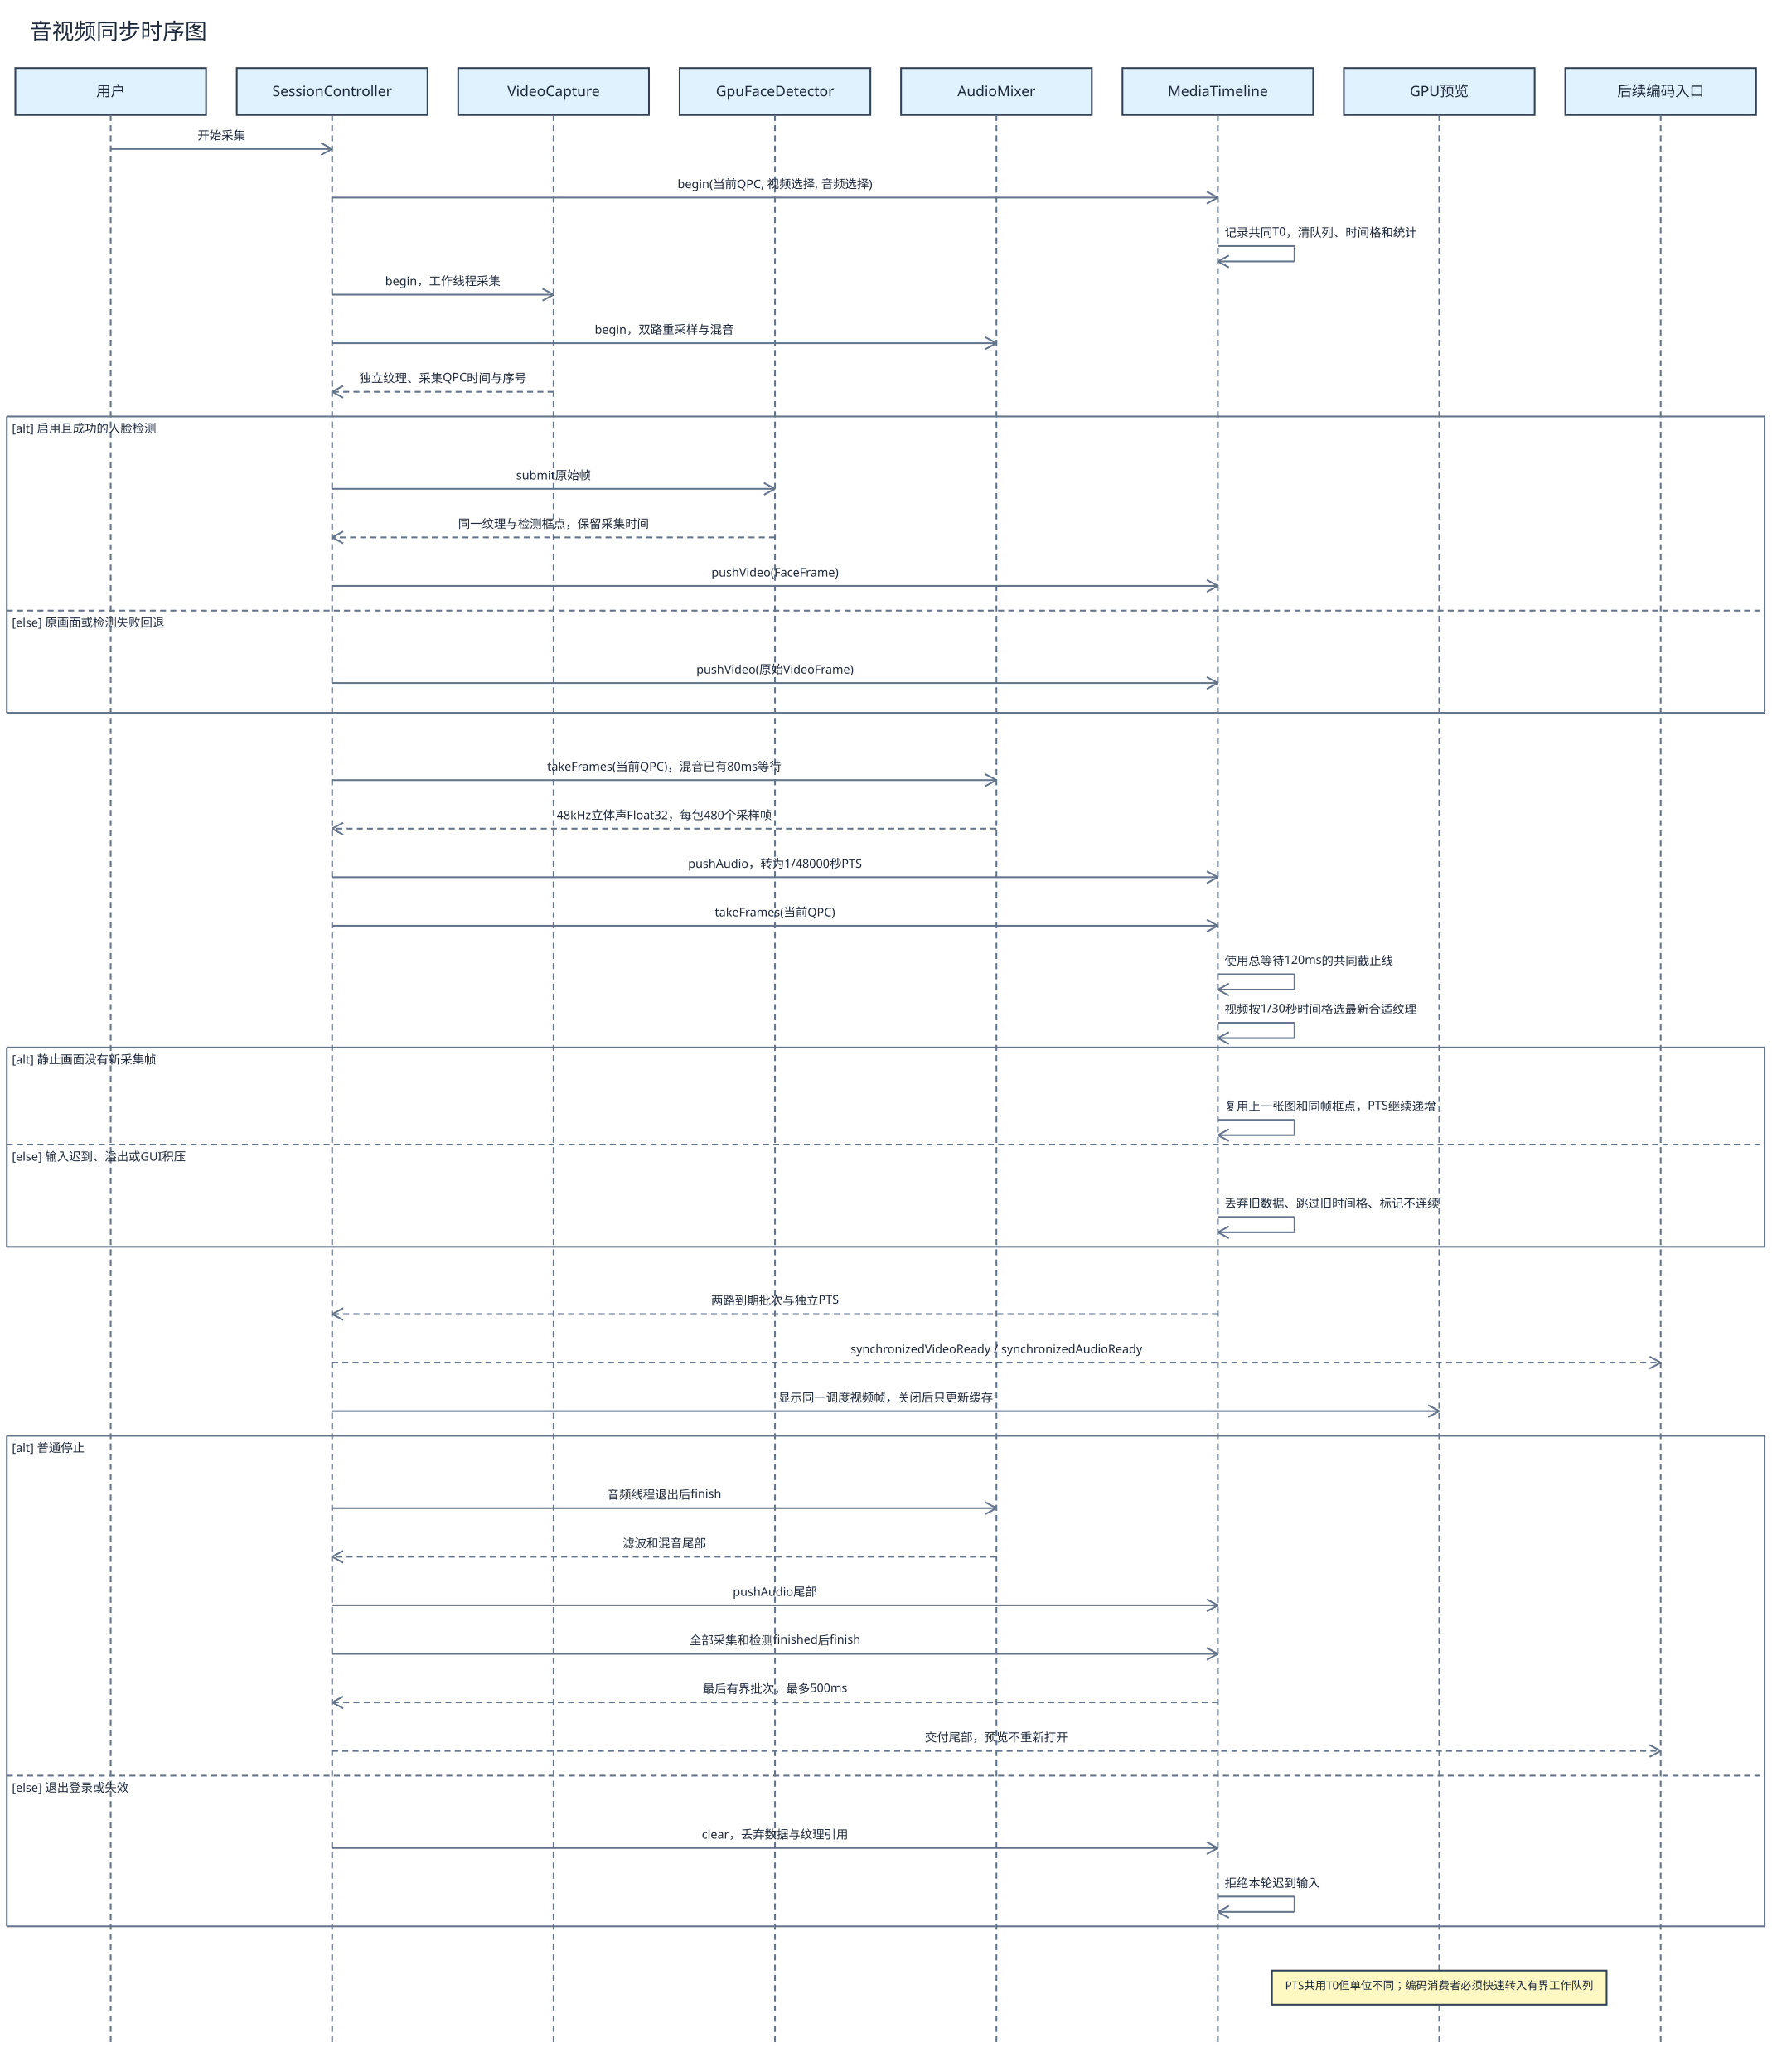
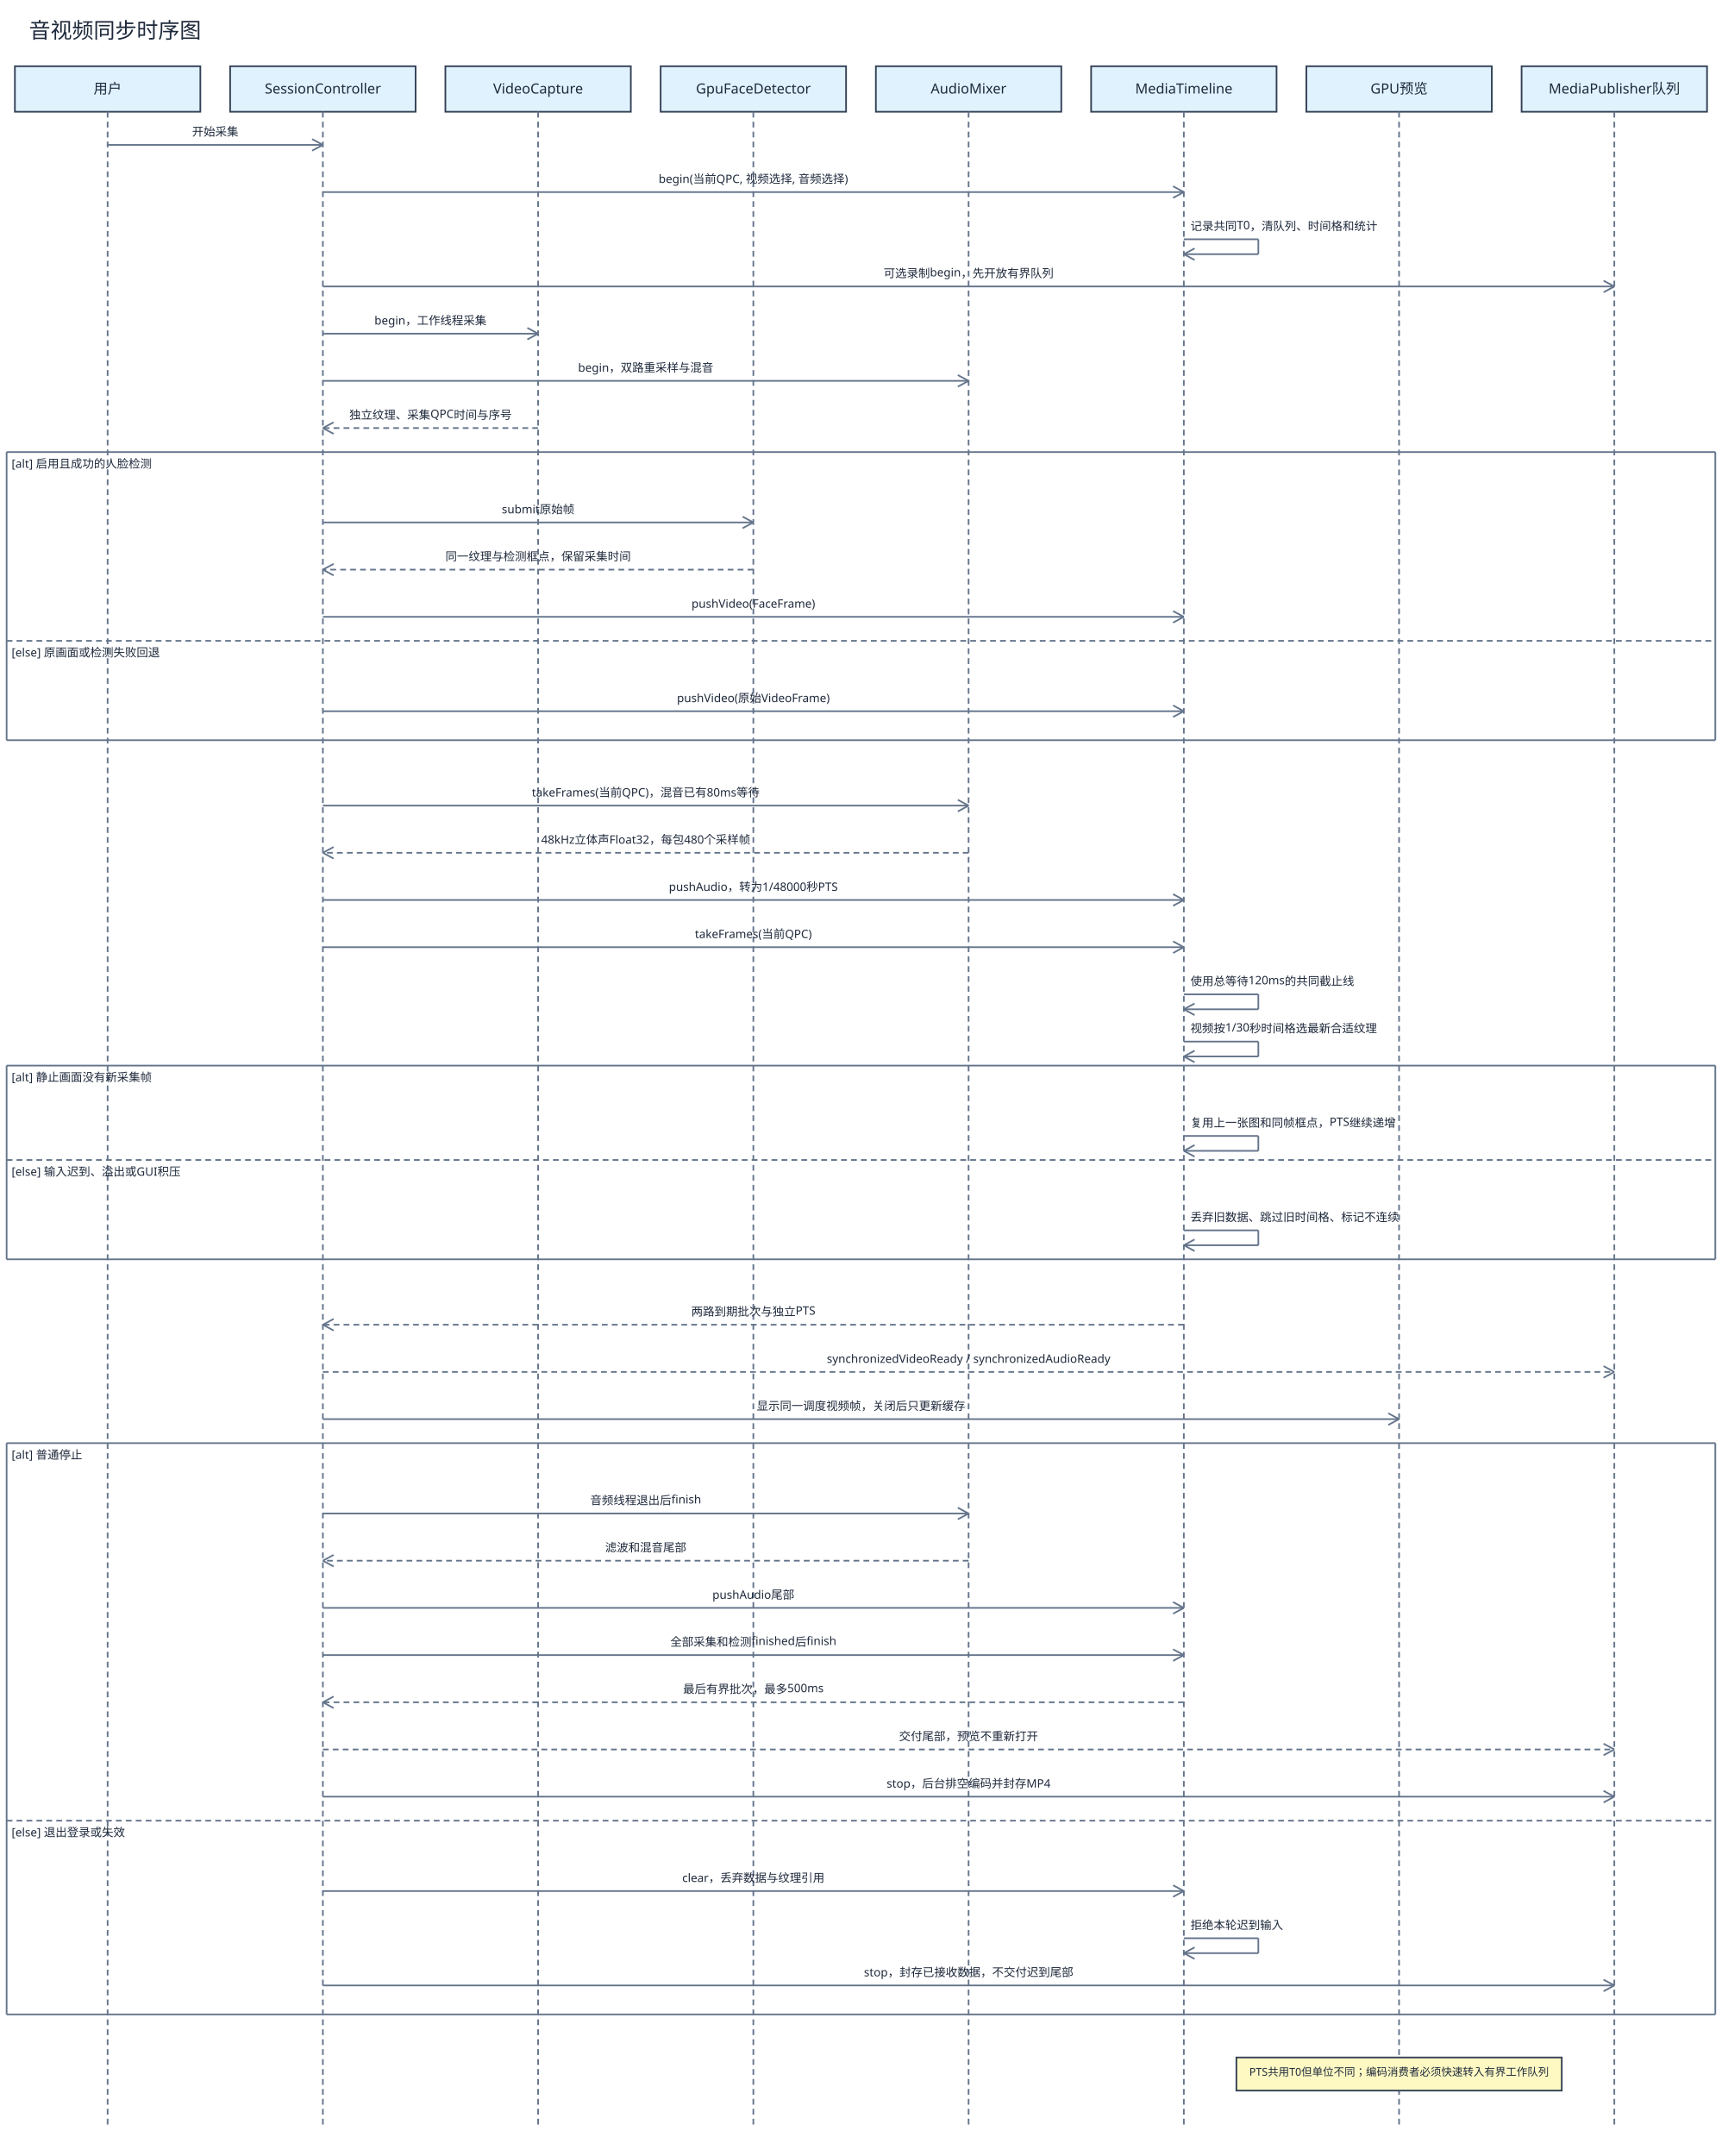
- <svg xmlns="http://www.w3.org/2000/svg" width="2080" height="2433" viewBox="0 0 2080 2433">
+ <svg xmlns="http://www.w3.org/2000/svg" width="2080" height="2604" viewBox="0 0 2080 2604">
  <text x="35" y="46" fill="#1e293b" font-family="Microsoft YaHei, sans-serif" font-size="26" text-anchor="start">音视频同步时序图</text>
  <rect x="18.0" y="80" width="224" height="55" fill="#e0f2fe" stroke="#334155" stroke-width="2" />
  <text x="130.0" y="113" fill="#1e293b" font-family="Microsoft YaHei, sans-serif" font-size="17" text-anchor="middle">用户</text>
-   <line x1="130.0" y1="135" x2="130.0" y2="2398" stroke="#64748b" stroke-width="2" stroke-dasharray="7 5" />
+   <line x1="130.0" y1="135" x2="130.0" y2="2569" stroke="#64748b" stroke-width="2" stroke-dasharray="7 5" />
  <rect x="278.0" y="80" width="224" height="55" fill="#e0f2fe" stroke="#334155" stroke-width="2" />
  <text x="390.0" y="113" fill="#1e293b" font-family="Microsoft YaHei, sans-serif" font-size="17" text-anchor="middle">SessionController</text>
-   <line x1="390.0" y1="135" x2="390.0" y2="2398" stroke="#64748b" stroke-width="2" stroke-dasharray="7 5" />
+   <line x1="390.0" y1="135" x2="390.0" y2="2569" stroke="#64748b" stroke-width="2" stroke-dasharray="7 5" />
  <rect x="538.0" y="80" width="224" height="55" fill="#e0f2fe" stroke="#334155" stroke-width="2" />
  <text x="650.0" y="113" fill="#1e293b" font-family="Microsoft YaHei, sans-serif" font-size="17" text-anchor="middle">VideoCapture</text>
-   <line x1="650.0" y1="135" x2="650.0" y2="2398" stroke="#64748b" stroke-width="2" stroke-dasharray="7 5" />
+   <line x1="650.0" y1="135" x2="650.0" y2="2569" stroke="#64748b" stroke-width="2" stroke-dasharray="7 5" />
  <rect x="798.0" y="80" width="224" height="55" fill="#e0f2fe" stroke="#334155" stroke-width="2" />
  <text x="910.0" y="113" fill="#1e293b" font-family="Microsoft YaHei, sans-serif" font-size="17" text-anchor="middle">GpuFaceDetector</text>
-   <line x1="910.0" y1="135" x2="910.0" y2="2398" stroke="#64748b" stroke-width="2" stroke-dasharray="7 5" />
+   <line x1="910.0" y1="135" x2="910.0" y2="2569" stroke="#64748b" stroke-width="2" stroke-dasharray="7 5" />
  <rect x="1058.0" y="80" width="224" height="55" fill="#e0f2fe" stroke="#334155" stroke-width="2" />
  <text x="1170.0" y="113" fill="#1e293b" font-family="Microsoft YaHei, sans-serif" font-size="17" text-anchor="middle">AudioMixer</text>
-   <line x1="1170.0" y1="135" x2="1170.0" y2="2398" stroke="#64748b" stroke-width="2" stroke-dasharray="7 5" />
+   <line x1="1170.0" y1="135" x2="1170.0" y2="2569" stroke="#64748b" stroke-width="2" stroke-dasharray="7 5" />
  <rect x="1318.0" y="80" width="224" height="55" fill="#e0f2fe" stroke="#334155" stroke-width="2" />
  <text x="1430.0" y="113" fill="#1e293b" font-family="Microsoft YaHei, sans-serif" font-size="17" text-anchor="middle">MediaTimeline</text>
-   <line x1="1430.0" y1="135" x2="1430.0" y2="2398" stroke="#64748b" stroke-width="2" stroke-dasharray="7 5" />
+   <line x1="1430.0" y1="135" x2="1430.0" y2="2569" stroke="#64748b" stroke-width="2" stroke-dasharray="7 5" />
  <rect x="1578.0" y="80" width="224" height="55" fill="#e0f2fe" stroke="#334155" stroke-width="2" />
  <text x="1690.0" y="113" fill="#1e293b" font-family="Microsoft YaHei, sans-serif" font-size="17" text-anchor="middle">GPU预览</text>
-   <line x1="1690.0" y1="135" x2="1690.0" y2="2398" stroke="#64748b" stroke-width="2" stroke-dasharray="7 5" />
+   <line x1="1690.0" y1="135" x2="1690.0" y2="2569" stroke="#64748b" stroke-width="2" stroke-dasharray="7 5" />
  <rect x="1838.0" y="80" width="224" height="55" fill="#e0f2fe" stroke="#334155" stroke-width="2" />
-   <text x="1950.0" y="113" fill="#1e293b" font-family="Microsoft YaHei, sans-serif" font-size="17" text-anchor="middle">后续编码入口</text>
-   <line x1="1950.0" y1="135" x2="1950.0" y2="2398" stroke="#64748b" stroke-width="2" stroke-dasharray="7 5" />
+   <text x="1950.0" y="113" fill="#1e293b" font-family="Microsoft YaHei, sans-serif" font-size="17" text-anchor="middle">MediaPublisher队列</text>
+   <line x1="1950.0" y1="135" x2="1950.0" y2="2569" stroke="#64748b" stroke-width="2" stroke-dasharray="7 5" />
  <line x1="130.0" y1="175" x2="390.0" y2="175" stroke="#64748b" stroke-width="2" />
  <line x1="390.0" y1="175" x2="377.0" y2="182.0" stroke="#64748b" stroke-width="2" />
  <line x1="390.0" y1="175" x2="377.0" y2="168.0" stroke="#64748b" stroke-width="2" />
  <text x="260.0" y="164" fill="#1e293b" font-family="Microsoft YaHei, sans-serif" font-size="14" text-anchor="middle">开始采集</text>
  <line x1="390.0" y1="232" x2="1430.0" y2="232" stroke="#64748b" stroke-width="2" />
  <line x1="1430.0" y1="232" x2="1417.0" y2="239.0" stroke="#64748b" stroke-width="2" />
  <line x1="1430.0" y1="232" x2="1417.0" y2="225.0" stroke="#64748b" stroke-width="2" />
  <text x="910.0" y="221" fill="#1e293b" font-family="Microsoft YaHei, sans-serif" font-size="14" text-anchor="middle">begin(当前QPC, 视频选择, 音频选择)</text>
  <line x1="1430.0" y1="289" x2="1520.0" y2="289" stroke="#64748b" stroke-width="2" />
  <line x1="1520.0" y1="289" x2="1520.0" y2="307" stroke="#64748b" stroke-width="2" />
  <line x1="1520.0" y1="307" x2="1430.0" y2="307" stroke="#64748b" stroke-width="2" />
  <line x1="1430.0" y1="307" x2="1443.0" y2="300.0" stroke="#64748b" stroke-width="2" />
  <line x1="1430.0" y1="307" x2="1443.0" y2="314.0" stroke="#64748b" stroke-width="2" />
  <text x="1438.0" y="278" fill="#1e293b" font-family="Microsoft YaHei, sans-serif" font-size="14" text-anchor="start">记录共同T0，清队列、时间格和统计</text>
-   <line x1="390.0" y1="346" x2="650.0" y2="346" stroke="#64748b" stroke-width="2" />
-   <line x1="650.0" y1="346" x2="637.0" y2="353.0" stroke="#64748b" stroke-width="2" />
-   <line x1="650.0" y1="346" x2="637.0" y2="339.0" stroke="#64748b" stroke-width="2" />
-   <text x="520.0" y="335" fill="#1e293b" font-family="Microsoft YaHei, sans-serif" font-size="14" text-anchor="middle">begin，工作线程采集</text>
-   <line x1="390.0" y1="403" x2="1170.0" y2="403" stroke="#64748b" stroke-width="2" />
-   <line x1="1170.0" y1="403" x2="1157.0" y2="410.0" stroke="#64748b" stroke-width="2" />
-   <line x1="1170.0" y1="403" x2="1157.0" y2="396.0" stroke="#64748b" stroke-width="2" />
-   <text x="780.0" y="392" fill="#1e293b" font-family="Microsoft YaHei, sans-serif" font-size="14" text-anchor="middle">begin，双路重采样与混音</text>
-   <line x1="650.0" y1="460" x2="390.0" y2="460" stroke="#64748b" stroke-width="2" stroke-dasharray="7 5" />
-   <line x1="390.0" y1="460" x2="403.0" y2="453.0" stroke="#64748b" stroke-width="2" />
-   <line x1="390.0" y1="460" x2="403.0" y2="467.0" stroke="#64748b" stroke-width="2" />
-   <text x="520.0" y="449" fill="#1e293b" font-family="Microsoft YaHei, sans-serif" font-size="14" text-anchor="middle">独立纹理、采集QPC时间与序号</text>
-   <text x="14" y="508" fill="#1e293b" font-family="Microsoft YaHei, sans-serif" font-size="14" text-anchor="start">[alt] 启用且成功的人脸检测</text>
-   <line x1="8" y1="489" x2="2072" y2="489" stroke="#64748b" stroke-width="2" />
-   <line x1="390.0" y1="574" x2="910.0" y2="574" stroke="#64748b" stroke-width="2" />
-   <line x1="910.0" y1="574" x2="897.0" y2="581.0" stroke="#64748b" stroke-width="2" />
-   <line x1="910.0" y1="574" x2="897.0" y2="567.0" stroke="#64748b" stroke-width="2" />
-   <text x="650.0" y="563" fill="#1e293b" font-family="Microsoft YaHei, sans-serif" font-size="14" text-anchor="middle">submit原始帧</text>
-   <line x1="910.0" y1="631" x2="390.0" y2="631" stroke="#64748b" stroke-width="2" stroke-dasharray="7 5" />
-   <line x1="390.0" y1="631" x2="403.0" y2="624.0" stroke="#64748b" stroke-width="2" />
-   <line x1="390.0" y1="631" x2="403.0" y2="638.0" stroke="#64748b" stroke-width="2" />
-   <text x="650.0" y="620" fill="#1e293b" font-family="Microsoft YaHei, sans-serif" font-size="14" text-anchor="middle">同一纹理与检测框点，保留采集时间</text>
-   <line x1="390.0" y1="688" x2="1430.0" y2="688" stroke="#64748b" stroke-width="2" />
-   <line x1="1430.0" y1="688" x2="1417.0" y2="695.0" stroke="#64748b" stroke-width="2" />
-   <line x1="1430.0" y1="688" x2="1417.0" y2="681.0" stroke="#64748b" stroke-width="2" />
-   <text x="910.0" y="677" fill="#1e293b" font-family="Microsoft YaHei, sans-serif" font-size="14" text-anchor="middle">pushVideo(FaceFrame)</text>
-   <line x1="8" y1="717" x2="2072" y2="717" stroke="#64748b" stroke-width="2" stroke-dasharray="7 5" />
-   <text x="14" y="736" fill="#1e293b" font-family="Microsoft YaHei, sans-serif" font-size="14" text-anchor="start">[else] 原画面或检测失败回退</text>
-   <line x1="390.0" y1="802" x2="1430.0" y2="802" stroke="#64748b" stroke-width="2" />
-   <line x1="1430.0" y1="802" x2="1417.0" y2="809.0" stroke="#64748b" stroke-width="2" />
-   <line x1="1430.0" y1="802" x2="1417.0" y2="795.0" stroke="#64748b" stroke-width="2" />
-   <text x="910.0" y="791" fill="#1e293b" font-family="Microsoft YaHei, sans-serif" font-size="14" text-anchor="middle">pushVideo(原始VideoFrame)</text>
-   <line x1="8" y1="489" x2="8" y2="837" stroke="#64748b" stroke-width="2" />
-   <line x1="2072" y1="489" x2="2072" y2="837" stroke="#64748b" stroke-width="2" />
-   <line x1="8" y1="837" x2="2072" y2="837" stroke="#64748b" stroke-width="2" />
-   <line x1="390.0" y1="916" x2="1170.0" y2="916" stroke="#64748b" stroke-width="2" />
-   <line x1="1170.0" y1="916" x2="1157.0" y2="923.0" stroke="#64748b" stroke-width="2" />
-   <line x1="1170.0" y1="916" x2="1157.0" y2="909.0" stroke="#64748b" stroke-width="2" />
-   <text x="780.0" y="905" fill="#1e293b" font-family="Microsoft YaHei, sans-serif" font-size="14" text-anchor="middle">takeFrames(当前QPC)，混音已有80ms等待</text>
-   <line x1="1170.0" y1="973" x2="390.0" y2="973" stroke="#64748b" stroke-width="2" stroke-dasharray="7 5" />
-   <line x1="390.0" y1="973" x2="403.0" y2="966.0" stroke="#64748b" stroke-width="2" />
-   <line x1="390.0" y1="973" x2="403.0" y2="980.0" stroke="#64748b" stroke-width="2" />
-   <text x="780.0" y="962" fill="#1e293b" font-family="Microsoft YaHei, sans-serif" font-size="14" text-anchor="middle">48kHz立体声Float32，每包480个采样帧</text>
-   <line x1="390.0" y1="1030" x2="1430.0" y2="1030" stroke="#64748b" stroke-width="2" />
-   <line x1="1430.0" y1="1030" x2="1417.0" y2="1037.0" stroke="#64748b" stroke-width="2" />
-   <line x1="1430.0" y1="1030" x2="1417.0" y2="1023.0" stroke="#64748b" stroke-width="2" />
-   <text x="910.0" y="1019" fill="#1e293b" font-family="Microsoft YaHei, sans-serif" font-size="14" text-anchor="middle">pushAudio，转为1/48000秒PTS</text>
+   <line x1="390.0" y1="346" x2="1950.0" y2="346" stroke="#64748b" stroke-width="2" />
+   <line x1="1950.0" y1="346" x2="1937.0" y2="353.0" stroke="#64748b" stroke-width="2" />
+   <line x1="1950.0" y1="346" x2="1937.0" y2="339.0" stroke="#64748b" stroke-width="2" />
+   <text x="1170.0" y="335" fill="#1e293b" font-family="Microsoft YaHei, sans-serif" font-size="14" text-anchor="middle">可选录制begin，先开放有界队列</text>
+   <line x1="390.0" y1="403" x2="650.0" y2="403" stroke="#64748b" stroke-width="2" />
+   <line x1="650.0" y1="403" x2="637.0" y2="410.0" stroke="#64748b" stroke-width="2" />
+   <line x1="650.0" y1="403" x2="637.0" y2="396.0" stroke="#64748b" stroke-width="2" />
+   <text x="520.0" y="392" fill="#1e293b" font-family="Microsoft YaHei, sans-serif" font-size="14" text-anchor="middle">begin，工作线程采集</text>
+   <line x1="390.0" y1="460" x2="1170.0" y2="460" stroke="#64748b" stroke-width="2" />
+   <line x1="1170.0" y1="460" x2="1157.0" y2="467.0" stroke="#64748b" stroke-width="2" />
+   <line x1="1170.0" y1="460" x2="1157.0" y2="453.0" stroke="#64748b" stroke-width="2" />
+   <text x="780.0" y="449" fill="#1e293b" font-family="Microsoft YaHei, sans-serif" font-size="14" text-anchor="middle">begin，双路重采样与混音</text>
+   <line x1="650.0" y1="517" x2="390.0" y2="517" stroke="#64748b" stroke-width="2" stroke-dasharray="7 5" />
+   <line x1="390.0" y1="517" x2="403.0" y2="510.0" stroke="#64748b" stroke-width="2" />
+   <line x1="390.0" y1="517" x2="403.0" y2="524.0" stroke="#64748b" stroke-width="2" />
+   <text x="520.0" y="506" fill="#1e293b" font-family="Microsoft YaHei, sans-serif" font-size="14" text-anchor="middle">独立纹理、采集QPC时间与序号</text>
+   <text x="14" y="565" fill="#1e293b" font-family="Microsoft YaHei, sans-serif" font-size="14" text-anchor="start">[alt] 启用且成功的人脸检测</text>
+   <line x1="8" y1="546" x2="2072" y2="546" stroke="#64748b" stroke-width="2" />
+   <line x1="390.0" y1="631" x2="910.0" y2="631" stroke="#64748b" stroke-width="2" />
+   <line x1="910.0" y1="631" x2="897.0" y2="638.0" stroke="#64748b" stroke-width="2" />
+   <line x1="910.0" y1="631" x2="897.0" y2="624.0" stroke="#64748b" stroke-width="2" />
+   <text x="650.0" y="620" fill="#1e293b" font-family="Microsoft YaHei, sans-serif" font-size="14" text-anchor="middle">submit原始帧</text>
+   <line x1="910.0" y1="688" x2="390.0" y2="688" stroke="#64748b" stroke-width="2" stroke-dasharray="7 5" />
+   <line x1="390.0" y1="688" x2="403.0" y2="681.0" stroke="#64748b" stroke-width="2" />
+   <line x1="390.0" y1="688" x2="403.0" y2="695.0" stroke="#64748b" stroke-width="2" />
+   <text x="650.0" y="677" fill="#1e293b" font-family="Microsoft YaHei, sans-serif" font-size="14" text-anchor="middle">同一纹理与检测框点，保留采集时间</text>
+   <line x1="390.0" y1="745" x2="1430.0" y2="745" stroke="#64748b" stroke-width="2" />
+   <line x1="1430.0" y1="745" x2="1417.0" y2="752.0" stroke="#64748b" stroke-width="2" />
+   <line x1="1430.0" y1="745" x2="1417.0" y2="738.0" stroke="#64748b" stroke-width="2" />
+   <text x="910.0" y="734" fill="#1e293b" font-family="Microsoft YaHei, sans-serif" font-size="14" text-anchor="middle">pushVideo(FaceFrame)</text>
+   <line x1="8" y1="774" x2="2072" y2="774" stroke="#64748b" stroke-width="2" stroke-dasharray="7 5" />
+   <text x="14" y="793" fill="#1e293b" font-family="Microsoft YaHei, sans-serif" font-size="14" text-anchor="start">[else] 原画面或检测失败回退</text>
+   <line x1="390.0" y1="859" x2="1430.0" y2="859" stroke="#64748b" stroke-width="2" />
+   <line x1="1430.0" y1="859" x2="1417.0" y2="866.0" stroke="#64748b" stroke-width="2" />
+   <line x1="1430.0" y1="859" x2="1417.0" y2="852.0" stroke="#64748b" stroke-width="2" />
+   <text x="910.0" y="848" fill="#1e293b" font-family="Microsoft YaHei, sans-serif" font-size="14" text-anchor="middle">pushVideo(原始VideoFrame)</text>
+   <line x1="8" y1="546" x2="8" y2="894" stroke="#64748b" stroke-width="2" />
+   <line x1="2072" y1="546" x2="2072" y2="894" stroke="#64748b" stroke-width="2" />
+   <line x1="8" y1="894" x2="2072" y2="894" stroke="#64748b" stroke-width="2" />
+   <line x1="390.0" y1="973" x2="1170.0" y2="973" stroke="#64748b" stroke-width="2" />
+   <line x1="1170.0" y1="973" x2="1157.0" y2="980.0" stroke="#64748b" stroke-width="2" />
+   <line x1="1170.0" y1="973" x2="1157.0" y2="966.0" stroke="#64748b" stroke-width="2" />
+   <text x="780.0" y="962" fill="#1e293b" font-family="Microsoft YaHei, sans-serif" font-size="14" text-anchor="middle">takeFrames(当前QPC)，混音已有80ms等待</text>
+   <line x1="1170.0" y1="1030" x2="390.0" y2="1030" stroke="#64748b" stroke-width="2" stroke-dasharray="7 5" />
+   <line x1="390.0" y1="1030" x2="403.0" y2="1023.0" stroke="#64748b" stroke-width="2" />
+   <line x1="390.0" y1="1030" x2="403.0" y2="1037.0" stroke="#64748b" stroke-width="2" />
+   <text x="780.0" y="1019" fill="#1e293b" font-family="Microsoft YaHei, sans-serif" font-size="14" text-anchor="middle">48kHz立体声Float32，每包480个采样帧</text>
  <line x1="390.0" y1="1087" x2="1430.0" y2="1087" stroke="#64748b" stroke-width="2" />
  <line x1="1430.0" y1="1087" x2="1417.0" y2="1094.0" stroke="#64748b" stroke-width="2" />
  <line x1="1430.0" y1="1087" x2="1417.0" y2="1080.0" stroke="#64748b" stroke-width="2" />
-   <text x="910.0" y="1076" fill="#1e293b" font-family="Microsoft YaHei, sans-serif" font-size="14" text-anchor="middle">takeFrames(当前QPC)</text>
-   <line x1="1430.0" y1="1144" x2="1520.0" y2="1144" stroke="#64748b" stroke-width="2" />
-   <line x1="1520.0" y1="1144" x2="1520.0" y2="1162" stroke="#64748b" stroke-width="2" />
-   <line x1="1520.0" y1="1162" x2="1430.0" y2="1162" stroke="#64748b" stroke-width="2" />
-   <line x1="1430.0" y1="1162" x2="1443.0" y2="1155.0" stroke="#64748b" stroke-width="2" />
-   <line x1="1430.0" y1="1162" x2="1443.0" y2="1169.0" stroke="#64748b" stroke-width="2" />
-   <text x="1438.0" y="1133" fill="#1e293b" font-family="Microsoft YaHei, sans-serif" font-size="14" text-anchor="start">使用总等待120ms的共同截止线</text>
+   <text x="910.0" y="1076" fill="#1e293b" font-family="Microsoft YaHei, sans-serif" font-size="14" text-anchor="middle">pushAudio，转为1/48000秒PTS</text>
+   <line x1="390.0" y1="1144" x2="1430.0" y2="1144" stroke="#64748b" stroke-width="2" />
+   <line x1="1430.0" y1="1144" x2="1417.0" y2="1151.0" stroke="#64748b" stroke-width="2" />
+   <line x1="1430.0" y1="1144" x2="1417.0" y2="1137.0" stroke="#64748b" stroke-width="2" />
+   <text x="910.0" y="1133" fill="#1e293b" font-family="Microsoft YaHei, sans-serif" font-size="14" text-anchor="middle">takeFrames(当前QPC)</text>
  <line x1="1430.0" y1="1201" x2="1520.0" y2="1201" stroke="#64748b" stroke-width="2" />
  <line x1="1520.0" y1="1201" x2="1520.0" y2="1219" stroke="#64748b" stroke-width="2" />
  <line x1="1520.0" y1="1219" x2="1430.0" y2="1219" stroke="#64748b" stroke-width="2" />
  <line x1="1430.0" y1="1219" x2="1443.0" y2="1212.0" stroke="#64748b" stroke-width="2" />
  <line x1="1430.0" y1="1219" x2="1443.0" y2="1226.0" stroke="#64748b" stroke-width="2" />
-   <text x="1438.0" y="1190" fill="#1e293b" font-family="Microsoft YaHei, sans-serif" font-size="14" text-anchor="start">视频按1/30秒时间格选最新合适纹理</text>
-   <text x="14" y="1249" fill="#1e293b" font-family="Microsoft YaHei, sans-serif" font-size="14" text-anchor="start">[alt] 静止画面没有新采集帧</text>
-   <line x1="8" y1="1230" x2="2072" y2="1230" stroke="#64748b" stroke-width="2" />
-   <line x1="1430.0" y1="1315" x2="1520.0" y2="1315" stroke="#64748b" stroke-width="2" />
-   <line x1="1520.0" y1="1315" x2="1520.0" y2="1333" stroke="#64748b" stroke-width="2" />
-   <line x1="1520.0" y1="1333" x2="1430.0" y2="1333" stroke="#64748b" stroke-width="2" />
-   <line x1="1430.0" y1="1333" x2="1443.0" y2="1326.0" stroke="#64748b" stroke-width="2" />
-   <line x1="1430.0" y1="1333" x2="1443.0" y2="1340.0" stroke="#64748b" stroke-width="2" />
-   <text x="1438.0" y="1304" fill="#1e293b" font-family="Microsoft YaHei, sans-serif" font-size="14" text-anchor="start">复用上一张图和同帧框点，PTS继续递增</text>
-   <line x1="8" y1="1344" x2="2072" y2="1344" stroke="#64748b" stroke-width="2" stroke-dasharray="7 5" />
-   <text x="14" y="1363" fill="#1e293b" font-family="Microsoft YaHei, sans-serif" font-size="14" text-anchor="start">[else] 输入迟到、溢出或GUI积压</text>
-   <line x1="1430.0" y1="1429" x2="1520.0" y2="1429" stroke="#64748b" stroke-width="2" />
-   <line x1="1520.0" y1="1429" x2="1520.0" y2="1447" stroke="#64748b" stroke-width="2" />
-   <line x1="1520.0" y1="1447" x2="1430.0" y2="1447" stroke="#64748b" stroke-width="2" />
-   <line x1="1430.0" y1="1447" x2="1443.0" y2="1440.0" stroke="#64748b" stroke-width="2" />
-   <line x1="1430.0" y1="1447" x2="1443.0" y2="1454.0" stroke="#64748b" stroke-width="2" />
-   <text x="1438.0" y="1418" fill="#1e293b" font-family="Microsoft YaHei, sans-serif" font-size="14" text-anchor="start">丢弃旧数据、跳过旧时间格、标记不连续</text>
-   <line x1="8" y1="1230" x2="8" y2="1464" stroke="#64748b" stroke-width="2" />
-   <line x1="2072" y1="1230" x2="2072" y2="1464" stroke="#64748b" stroke-width="2" />
-   <line x1="8" y1="1464" x2="2072" y2="1464" stroke="#64748b" stroke-width="2" />
-   <line x1="1430.0" y1="1543" x2="390.0" y2="1543" stroke="#64748b" stroke-width="2" stroke-dasharray="7 5" />
-   <line x1="390.0" y1="1543" x2="403.0" y2="1536.0" stroke="#64748b" stroke-width="2" />
-   <line x1="390.0" y1="1543" x2="403.0" y2="1550.0" stroke="#64748b" stroke-width="2" />
-   <text x="910.0" y="1532" fill="#1e293b" font-family="Microsoft YaHei, sans-serif" font-size="14" text-anchor="middle">两路到期批次与独立PTS</text>
-   <line x1="390.0" y1="1600" x2="1950.0" y2="1600" stroke="#64748b" stroke-width="2" stroke-dasharray="7 5" />
-   <line x1="1950.0" y1="1600" x2="1937.0" y2="1607.0" stroke="#64748b" stroke-width="2" />
-   <line x1="1950.0" y1="1600" x2="1937.0" y2="1593.0" stroke="#64748b" stroke-width="2" />
-   <text x="1170.0" y="1589" fill="#1e293b" font-family="Microsoft YaHei, sans-serif" font-size="14" text-anchor="middle">synchronizedVideoReady / synchronizedAudioReady</text>
-   <line x1="390.0" y1="1657" x2="1690.0" y2="1657" stroke="#64748b" stroke-width="2" />
-   <line x1="1690.0" y1="1657" x2="1677.0" y2="1664.0" stroke="#64748b" stroke-width="2" />
-   <line x1="1690.0" y1="1657" x2="1677.0" y2="1650.0" stroke="#64748b" stroke-width="2" />
-   <text x="1040.0" y="1646" fill="#1e293b" font-family="Microsoft YaHei, sans-serif" font-size="14" text-anchor="middle">显示同一调度视频帧，关闭后只更新缓存</text>
-   <text x="14" y="1705" fill="#1e293b" font-family="Microsoft YaHei, sans-serif" font-size="14" text-anchor="start">[alt] 普通停止</text>
-   <line x1="8" y1="1686" x2="2072" y2="1686" stroke="#64748b" stroke-width="2" />
-   <line x1="390.0" y1="1771" x2="1170.0" y2="1771" stroke="#64748b" stroke-width="2" />
-   <line x1="1170.0" y1="1771" x2="1157.0" y2="1778.0" stroke="#64748b" stroke-width="2" />
-   <line x1="1170.0" y1="1771" x2="1157.0" y2="1764.0" stroke="#64748b" stroke-width="2" />
-   <text x="780.0" y="1760" fill="#1e293b" font-family="Microsoft YaHei, sans-serif" font-size="14" text-anchor="middle">音频线程退出后finish</text>
-   <line x1="1170.0" y1="1828" x2="390.0" y2="1828" stroke="#64748b" stroke-width="2" stroke-dasharray="7 5" />
-   <line x1="390.0" y1="1828" x2="403.0" y2="1821.0" stroke="#64748b" stroke-width="2" />
-   <line x1="390.0" y1="1828" x2="403.0" y2="1835.0" stroke="#64748b" stroke-width="2" />
-   <text x="780.0" y="1817" fill="#1e293b" font-family="Microsoft YaHei, sans-serif" font-size="14" text-anchor="middle">滤波和混音尾部</text>
-   <line x1="390.0" y1="1885" x2="1430.0" y2="1885" stroke="#64748b" stroke-width="2" />
-   <line x1="1430.0" y1="1885" x2="1417.0" y2="1892.0" stroke="#64748b" stroke-width="2" />
-   <line x1="1430.0" y1="1885" x2="1417.0" y2="1878.0" stroke="#64748b" stroke-width="2" />
-   <text x="910.0" y="1874" fill="#1e293b" font-family="Microsoft YaHei, sans-serif" font-size="14" text-anchor="middle">pushAudio尾部</text>
+   <text x="1438.0" y="1190" fill="#1e293b" font-family="Microsoft YaHei, sans-serif" font-size="14" text-anchor="start">使用总等待120ms的共同截止线</text>
+   <line x1="1430.0" y1="1258" x2="1520.0" y2="1258" stroke="#64748b" stroke-width="2" />
+   <line x1="1520.0" y1="1258" x2="1520.0" y2="1276" stroke="#64748b" stroke-width="2" />
+   <line x1="1520.0" y1="1276" x2="1430.0" y2="1276" stroke="#64748b" stroke-width="2" />
+   <line x1="1430.0" y1="1276" x2="1443.0" y2="1269.0" stroke="#64748b" stroke-width="2" />
+   <line x1="1430.0" y1="1276" x2="1443.0" y2="1283.0" stroke="#64748b" stroke-width="2" />
+   <text x="1438.0" y="1247" fill="#1e293b" font-family="Microsoft YaHei, sans-serif" font-size="14" text-anchor="start">视频按1/30秒时间格选最新合适纹理</text>
+   <text x="14" y="1306" fill="#1e293b" font-family="Microsoft YaHei, sans-serif" font-size="14" text-anchor="start">[alt] 静止画面没有新采集帧</text>
+   <line x1="8" y1="1287" x2="2072" y2="1287" stroke="#64748b" stroke-width="2" />
+   <line x1="1430.0" y1="1372" x2="1520.0" y2="1372" stroke="#64748b" stroke-width="2" />
+   <line x1="1520.0" y1="1372" x2="1520.0" y2="1390" stroke="#64748b" stroke-width="2" />
+   <line x1="1520.0" y1="1390" x2="1430.0" y2="1390" stroke="#64748b" stroke-width="2" />
+   <line x1="1430.0" y1="1390" x2="1443.0" y2="1383.0" stroke="#64748b" stroke-width="2" />
+   <line x1="1430.0" y1="1390" x2="1443.0" y2="1397.0" stroke="#64748b" stroke-width="2" />
+   <text x="1438.0" y="1361" fill="#1e293b" font-family="Microsoft YaHei, sans-serif" font-size="14" text-anchor="start">复用上一张图和同帧框点，PTS继续递增</text>
+   <line x1="8" y1="1401" x2="2072" y2="1401" stroke="#64748b" stroke-width="2" stroke-dasharray="7 5" />
+   <text x="14" y="1420" fill="#1e293b" font-family="Microsoft YaHei, sans-serif" font-size="14" text-anchor="start">[else] 输入迟到、溢出或GUI积压</text>
+   <line x1="1430.0" y1="1486" x2="1520.0" y2="1486" stroke="#64748b" stroke-width="2" />
+   <line x1="1520.0" y1="1486" x2="1520.0" y2="1504" stroke="#64748b" stroke-width="2" />
+   <line x1="1520.0" y1="1504" x2="1430.0" y2="1504" stroke="#64748b" stroke-width="2" />
+   <line x1="1430.0" y1="1504" x2="1443.0" y2="1497.0" stroke="#64748b" stroke-width="2" />
+   <line x1="1430.0" y1="1504" x2="1443.0" y2="1511.0" stroke="#64748b" stroke-width="2" />
+   <text x="1438.0" y="1475" fill="#1e293b" font-family="Microsoft YaHei, sans-serif" font-size="14" text-anchor="start">丢弃旧数据、跳过旧时间格、标记不连续</text>
+   <line x1="8" y1="1287" x2="8" y2="1521" stroke="#64748b" stroke-width="2" />
+   <line x1="2072" y1="1287" x2="2072" y2="1521" stroke="#64748b" stroke-width="2" />
+   <line x1="8" y1="1521" x2="2072" y2="1521" stroke="#64748b" stroke-width="2" />
+   <line x1="1430.0" y1="1600" x2="390.0" y2="1600" stroke="#64748b" stroke-width="2" stroke-dasharray="7 5" />
+   <line x1="390.0" y1="1600" x2="403.0" y2="1593.0" stroke="#64748b" stroke-width="2" />
+   <line x1="390.0" y1="1600" x2="403.0" y2="1607.0" stroke="#64748b" stroke-width="2" />
+   <text x="910.0" y="1589" fill="#1e293b" font-family="Microsoft YaHei, sans-serif" font-size="14" text-anchor="middle">两路到期批次与独立PTS</text>
+   <line x1="390.0" y1="1657" x2="1950.0" y2="1657" stroke="#64748b" stroke-width="2" stroke-dasharray="7 5" />
+   <line x1="1950.0" y1="1657" x2="1937.0" y2="1664.0" stroke="#64748b" stroke-width="2" />
+   <line x1="1950.0" y1="1657" x2="1937.0" y2="1650.0" stroke="#64748b" stroke-width="2" />
+   <text x="1170.0" y="1646" fill="#1e293b" font-family="Microsoft YaHei, sans-serif" font-size="14" text-anchor="middle">synchronizedVideoReady / synchronizedAudioReady</text>
+   <line x1="390.0" y1="1714" x2="1690.0" y2="1714" stroke="#64748b" stroke-width="2" />
+   <line x1="1690.0" y1="1714" x2="1677.0" y2="1721.0" stroke="#64748b" stroke-width="2" />
+   <line x1="1690.0" y1="1714" x2="1677.0" y2="1707.0" stroke="#64748b" stroke-width="2" />
+   <text x="1040.0" y="1703" fill="#1e293b" font-family="Microsoft YaHei, sans-serif" font-size="14" text-anchor="middle">显示同一调度视频帧，关闭后只更新缓存</text>
+   <text x="14" y="1762" fill="#1e293b" font-family="Microsoft YaHei, sans-serif" font-size="14" text-anchor="start">[alt] 普通停止</text>
+   <line x1="8" y1="1743" x2="2072" y2="1743" stroke="#64748b" stroke-width="2" />
+   <line x1="390.0" y1="1828" x2="1170.0" y2="1828" stroke="#64748b" stroke-width="2" />
+   <line x1="1170.0" y1="1828" x2="1157.0" y2="1835.0" stroke="#64748b" stroke-width="2" />
+   <line x1="1170.0" y1="1828" x2="1157.0" y2="1821.0" stroke="#64748b" stroke-width="2" />
+   <text x="780.0" y="1817" fill="#1e293b" font-family="Microsoft YaHei, sans-serif" font-size="14" text-anchor="middle">音频线程退出后finish</text>
+   <line x1="1170.0" y1="1885" x2="390.0" y2="1885" stroke="#64748b" stroke-width="2" stroke-dasharray="7 5" />
+   <line x1="390.0" y1="1885" x2="403.0" y2="1878.0" stroke="#64748b" stroke-width="2" />
+   <line x1="390.0" y1="1885" x2="403.0" y2="1892.0" stroke="#64748b" stroke-width="2" />
+   <text x="780.0" y="1874" fill="#1e293b" font-family="Microsoft YaHei, sans-serif" font-size="14" text-anchor="middle">滤波和混音尾部</text>
  <line x1="390.0" y1="1942" x2="1430.0" y2="1942" stroke="#64748b" stroke-width="2" />
  <line x1="1430.0" y1="1942" x2="1417.0" y2="1949.0" stroke="#64748b" stroke-width="2" />
  <line x1="1430.0" y1="1942" x2="1417.0" y2="1935.0" stroke="#64748b" stroke-width="2" />
-   <text x="910.0" y="1931" fill="#1e293b" font-family="Microsoft YaHei, sans-serif" font-size="14" text-anchor="middle">全部采集和检测finished后finish</text>
-   <line x1="1430.0" y1="1999" x2="390.0" y2="1999" stroke="#64748b" stroke-width="2" stroke-dasharray="7 5" />
-   <line x1="390.0" y1="1999" x2="403.0" y2="1992.0" stroke="#64748b" stroke-width="2" />
-   <line x1="390.0" y1="1999" x2="403.0" y2="2006.0" stroke="#64748b" stroke-width="2" />
-   <text x="910.0" y="1988" fill="#1e293b" font-family="Microsoft YaHei, sans-serif" font-size="14" text-anchor="middle">最后有界批次，最多500ms</text>
-   <line x1="390.0" y1="2056" x2="1950.0" y2="2056" stroke="#64748b" stroke-width="2" stroke-dasharray="7 5" />
-   <line x1="1950.0" y1="2056" x2="1937.0" y2="2063.0" stroke="#64748b" stroke-width="2" />
-   <line x1="1950.0" y1="2056" x2="1937.0" y2="2049.0" stroke="#64748b" stroke-width="2" />
-   <text x="1170.0" y="2045" fill="#1e293b" font-family="Microsoft YaHei, sans-serif" font-size="14" text-anchor="middle">交付尾部，预览不重新打开</text>
-   <line x1="8" y1="2085" x2="2072" y2="2085" stroke="#64748b" stroke-width="2" stroke-dasharray="7 5" />
-   <text x="14" y="2104" fill="#1e293b" font-family="Microsoft YaHei, sans-serif" font-size="14" text-anchor="start">[else] 退出登录或失效</text>
-   <line x1="390.0" y1="2170" x2="1430.0" y2="2170" stroke="#64748b" stroke-width="2" />
-   <line x1="1430.0" y1="2170" x2="1417.0" y2="2177.0" stroke="#64748b" stroke-width="2" />
-   <line x1="1430.0" y1="2170" x2="1417.0" y2="2163.0" stroke="#64748b" stroke-width="2" />
-   <text x="910.0" y="2159" fill="#1e293b" font-family="Microsoft YaHei, sans-serif" font-size="14" text-anchor="middle">clear，丢弃数据与纹理引用</text>
-   <line x1="1430.0" y1="2227" x2="1520.0" y2="2227" stroke="#64748b" stroke-width="2" />
-   <line x1="1520.0" y1="2227" x2="1520.0" y2="2245" stroke="#64748b" stroke-width="2" />
-   <line x1="1520.0" y1="2245" x2="1430.0" y2="2245" stroke="#64748b" stroke-width="2" />
-   <line x1="1430.0" y1="2245" x2="1443.0" y2="2238.0" stroke="#64748b" stroke-width="2" />
-   <line x1="1430.0" y1="2245" x2="1443.0" y2="2252.0" stroke="#64748b" stroke-width="2" />
-   <text x="1438.0" y="2216" fill="#1e293b" font-family="Microsoft YaHei, sans-serif" font-size="14" text-anchor="start">拒绝本轮迟到输入</text>
-   <line x1="8" y1="1686" x2="8" y2="2262" stroke="#64748b" stroke-width="2" />
-   <line x1="2072" y1="1686" x2="2072" y2="2262" stroke="#64748b" stroke-width="2" />
-   <line x1="8" y1="2262" x2="2072" y2="2262" stroke="#64748b" stroke-width="2" />
-   <rect x="1493.5" y="2314" width="393.0" height="40" fill="#fef9c3" stroke="#334155" stroke-width="2" />
-   <text x="1690.0" y="2336" fill="#1e293b" font-family="Microsoft YaHei, sans-serif" font-size="13" text-anchor="middle">PTS共用T0但单位不同；编码消费者必须快速转入有界工作队列</text>
+   <text x="910.0" y="1931" fill="#1e293b" font-family="Microsoft YaHei, sans-serif" font-size="14" text-anchor="middle">pushAudio尾部</text>
+   <line x1="390.0" y1="1999" x2="1430.0" y2="1999" stroke="#64748b" stroke-width="2" />
+   <line x1="1430.0" y1="1999" x2="1417.0" y2="2006.0" stroke="#64748b" stroke-width="2" />
+   <line x1="1430.0" y1="1999" x2="1417.0" y2="1992.0" stroke="#64748b" stroke-width="2" />
+   <text x="910.0" y="1988" fill="#1e293b" font-family="Microsoft YaHei, sans-serif" font-size="14" text-anchor="middle">全部采集和检测finished后finish</text>
+   <line x1="1430.0" y1="2056" x2="390.0" y2="2056" stroke="#64748b" stroke-width="2" stroke-dasharray="7 5" />
+   <line x1="390.0" y1="2056" x2="403.0" y2="2049.0" stroke="#64748b" stroke-width="2" />
+   <line x1="390.0" y1="2056" x2="403.0" y2="2063.0" stroke="#64748b" stroke-width="2" />
+   <text x="910.0" y="2045" fill="#1e293b" font-family="Microsoft YaHei, sans-serif" font-size="14" text-anchor="middle">最后有界批次，最多500ms</text>
+   <line x1="390.0" y1="2113" x2="1950.0" y2="2113" stroke="#64748b" stroke-width="2" stroke-dasharray="7 5" />
+   <line x1="1950.0" y1="2113" x2="1937.0" y2="2120.0" stroke="#64748b" stroke-width="2" />
+   <line x1="1950.0" y1="2113" x2="1937.0" y2="2106.0" stroke="#64748b" stroke-width="2" />
+   <text x="1170.0" y="2102" fill="#1e293b" font-family="Microsoft YaHei, sans-serif" font-size="14" text-anchor="middle">交付尾部，预览不重新打开</text>
+   <line x1="390.0" y1="2170" x2="1950.0" y2="2170" stroke="#64748b" stroke-width="2" />
+   <line x1="1950.0" y1="2170" x2="1937.0" y2="2177.0" stroke="#64748b" stroke-width="2" />
+   <line x1="1950.0" y1="2170" x2="1937.0" y2="2163.0" stroke="#64748b" stroke-width="2" />
+   <text x="1170.0" y="2159" fill="#1e293b" font-family="Microsoft YaHei, sans-serif" font-size="14" text-anchor="middle">stop，后台排空编码并封存MP4</text>
+   <line x1="8" y1="2199" x2="2072" y2="2199" stroke="#64748b" stroke-width="2" stroke-dasharray="7 5" />
+   <text x="14" y="2218" fill="#1e293b" font-family="Microsoft YaHei, sans-serif" font-size="14" text-anchor="start">[else] 退出登录或失效</text>
+   <line x1="390.0" y1="2284" x2="1430.0" y2="2284" stroke="#64748b" stroke-width="2" />
+   <line x1="1430.0" y1="2284" x2="1417.0" y2="2291.0" stroke="#64748b" stroke-width="2" />
+   <line x1="1430.0" y1="2284" x2="1417.0" y2="2277.0" stroke="#64748b" stroke-width="2" />
+   <text x="910.0" y="2273" fill="#1e293b" font-family="Microsoft YaHei, sans-serif" font-size="14" text-anchor="middle">clear，丢弃数据与纹理引用</text>
+   <line x1="1430.0" y1="2341" x2="1520.0" y2="2341" stroke="#64748b" stroke-width="2" />
+   <line x1="1520.0" y1="2341" x2="1520.0" y2="2359" stroke="#64748b" stroke-width="2" />
+   <line x1="1520.0" y1="2359" x2="1430.0" y2="2359" stroke="#64748b" stroke-width="2" />
+   <line x1="1430.0" y1="2359" x2="1443.0" y2="2352.0" stroke="#64748b" stroke-width="2" />
+   <line x1="1430.0" y1="2359" x2="1443.0" y2="2366.0" stroke="#64748b" stroke-width="2" />
+   <text x="1438.0" y="2330" fill="#1e293b" font-family="Microsoft YaHei, sans-serif" font-size="14" text-anchor="start">拒绝本轮迟到输入</text>
+   <line x1="390.0" y1="2398" x2="1950.0" y2="2398" stroke="#64748b" stroke-width="2" />
+   <line x1="1950.0" y1="2398" x2="1937.0" y2="2405.0" stroke="#64748b" stroke-width="2" />
+   <line x1="1950.0" y1="2398" x2="1937.0" y2="2391.0" stroke="#64748b" stroke-width="2" />
+   <text x="1170.0" y="2387" fill="#1e293b" font-family="Microsoft YaHei, sans-serif" font-size="14" text-anchor="middle">stop，封存已接收数据，不交付迟到尾部</text>
+   <line x1="8" y1="1743" x2="8" y2="2433" stroke="#64748b" stroke-width="2" />
+   <line x1="2072" y1="1743" x2="2072" y2="2433" stroke="#64748b" stroke-width="2" />
+   <line x1="8" y1="2433" x2="2072" y2="2433" stroke="#64748b" stroke-width="2" />
+   <rect x="1493.5" y="2485" width="393.0" height="40" fill="#fef9c3" stroke="#334155" stroke-width="2" />
+   <text x="1690.0" y="2507" fill="#1e293b" font-family="Microsoft YaHei, sans-serif" font-size="13" text-anchor="middle">PTS共用T0但单位不同；编码消费者必须快速转入有界工作队列</text>
</svg>
